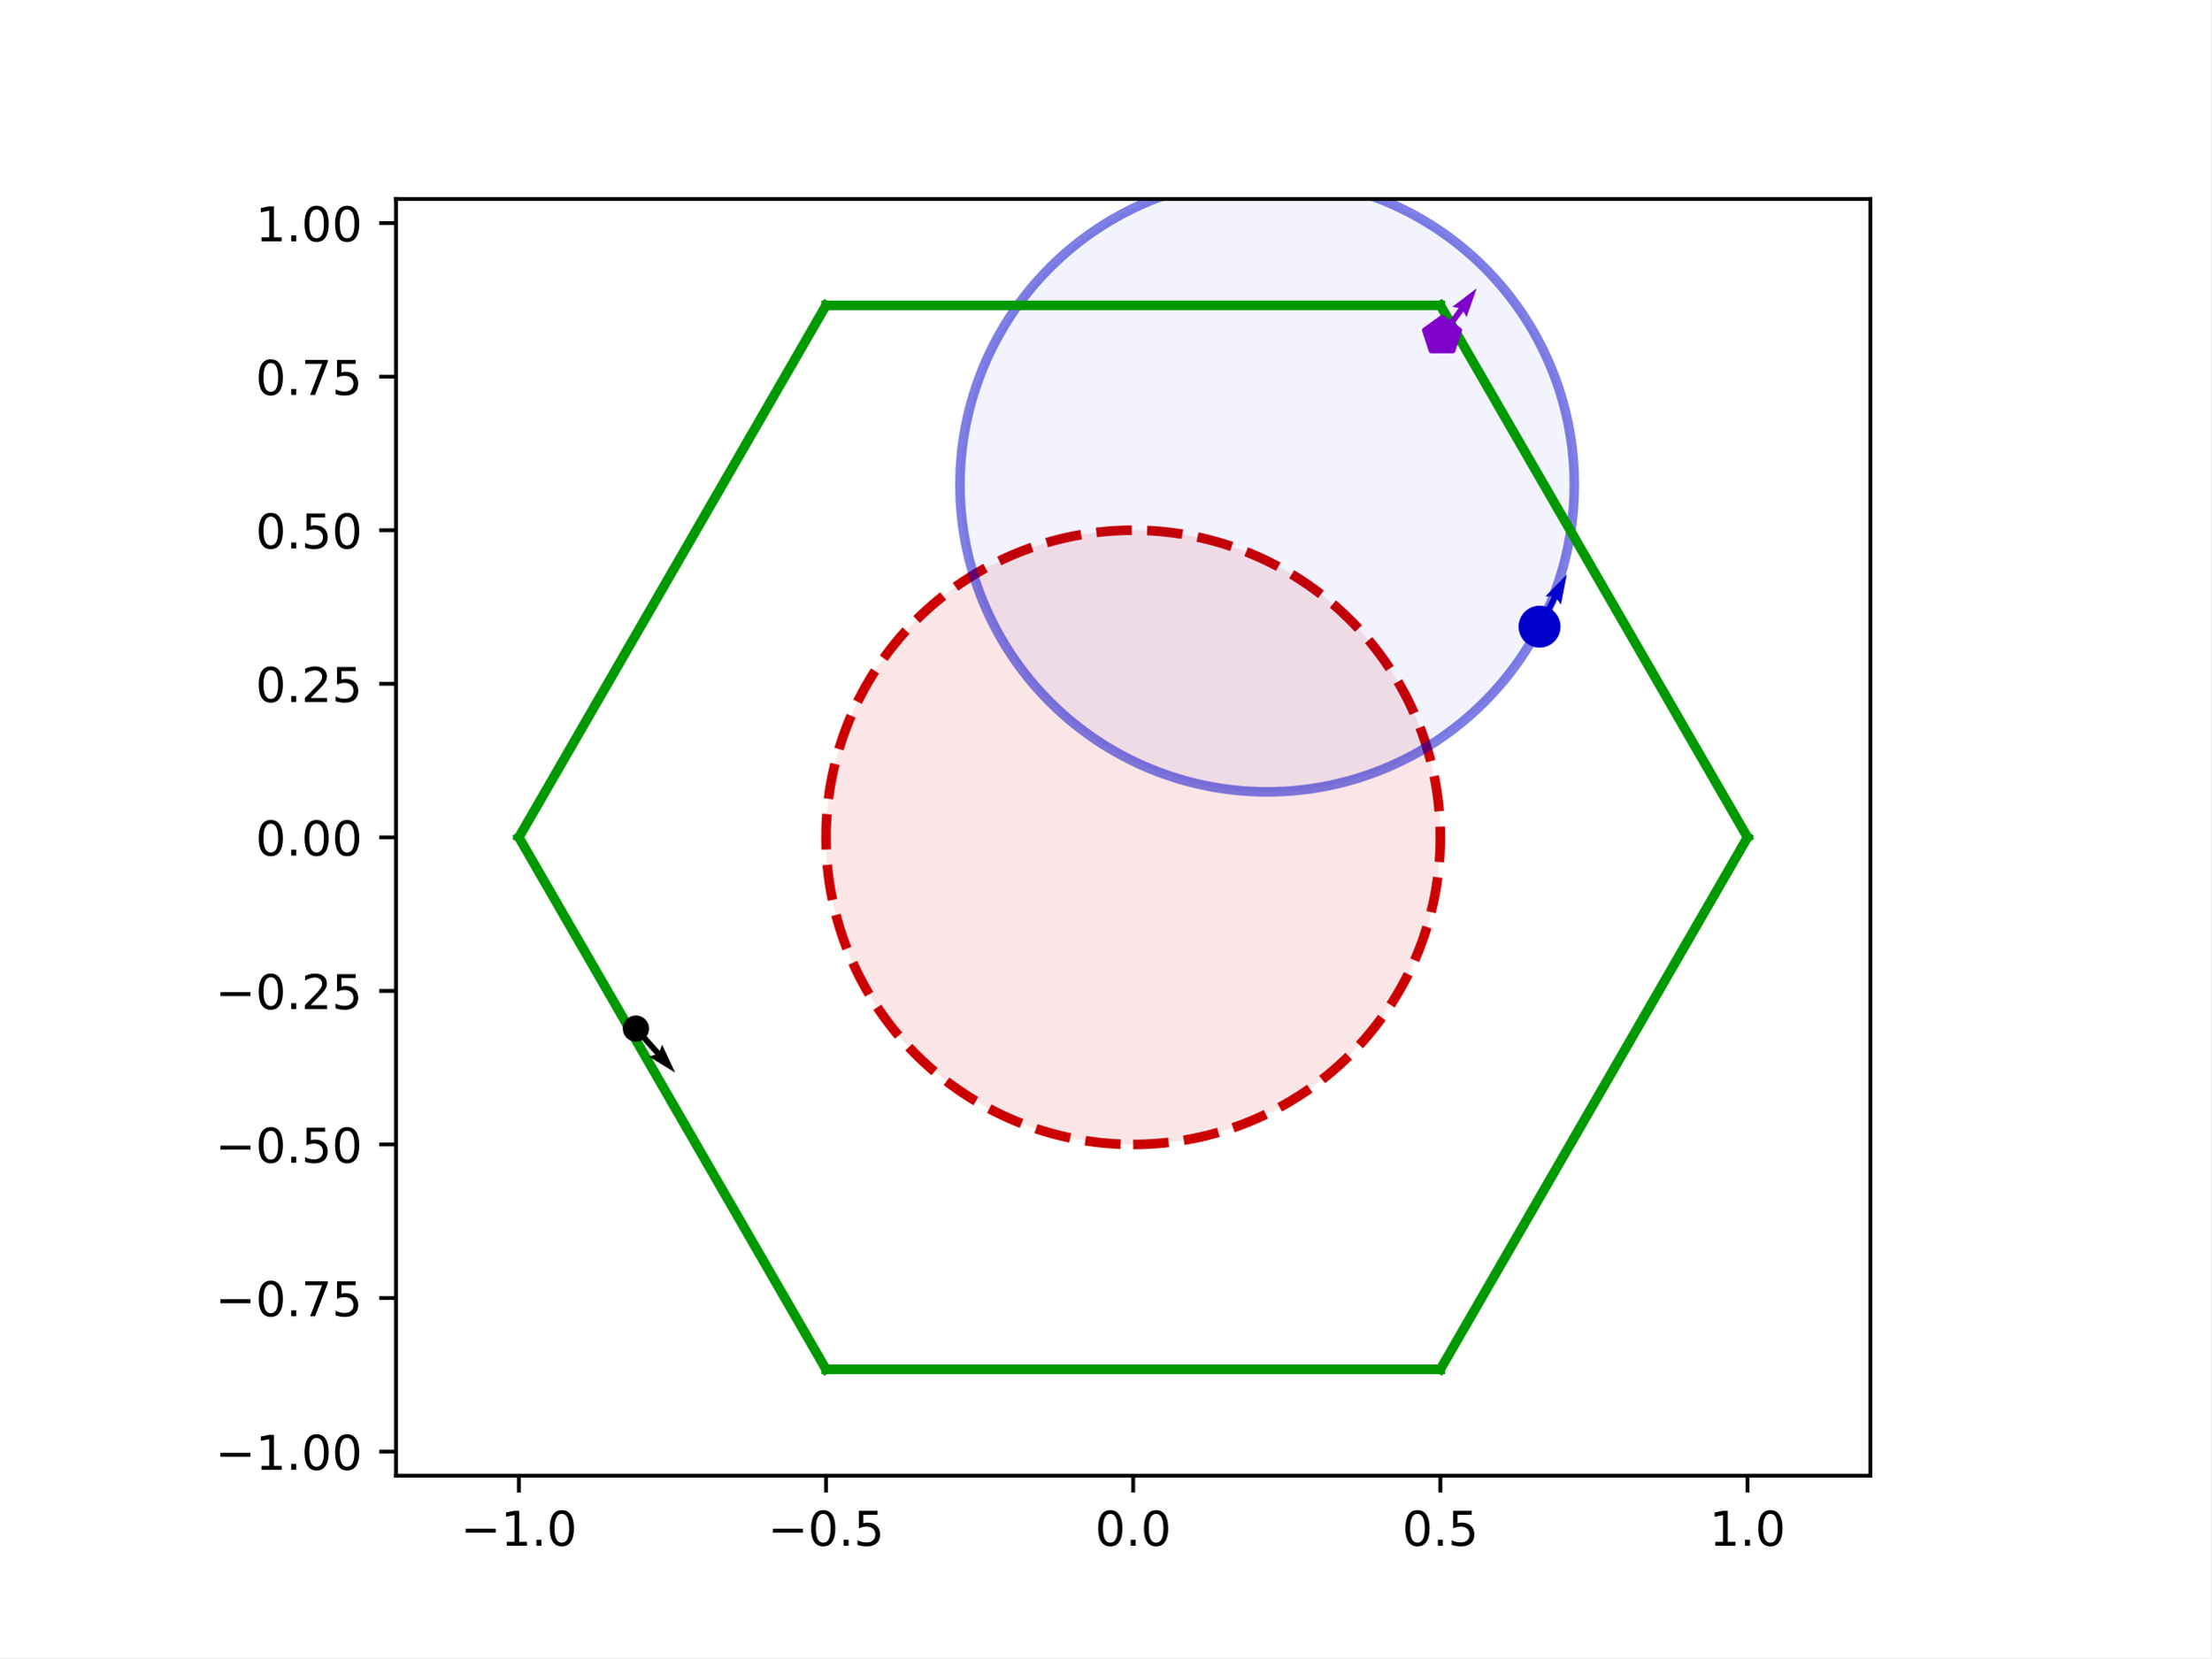
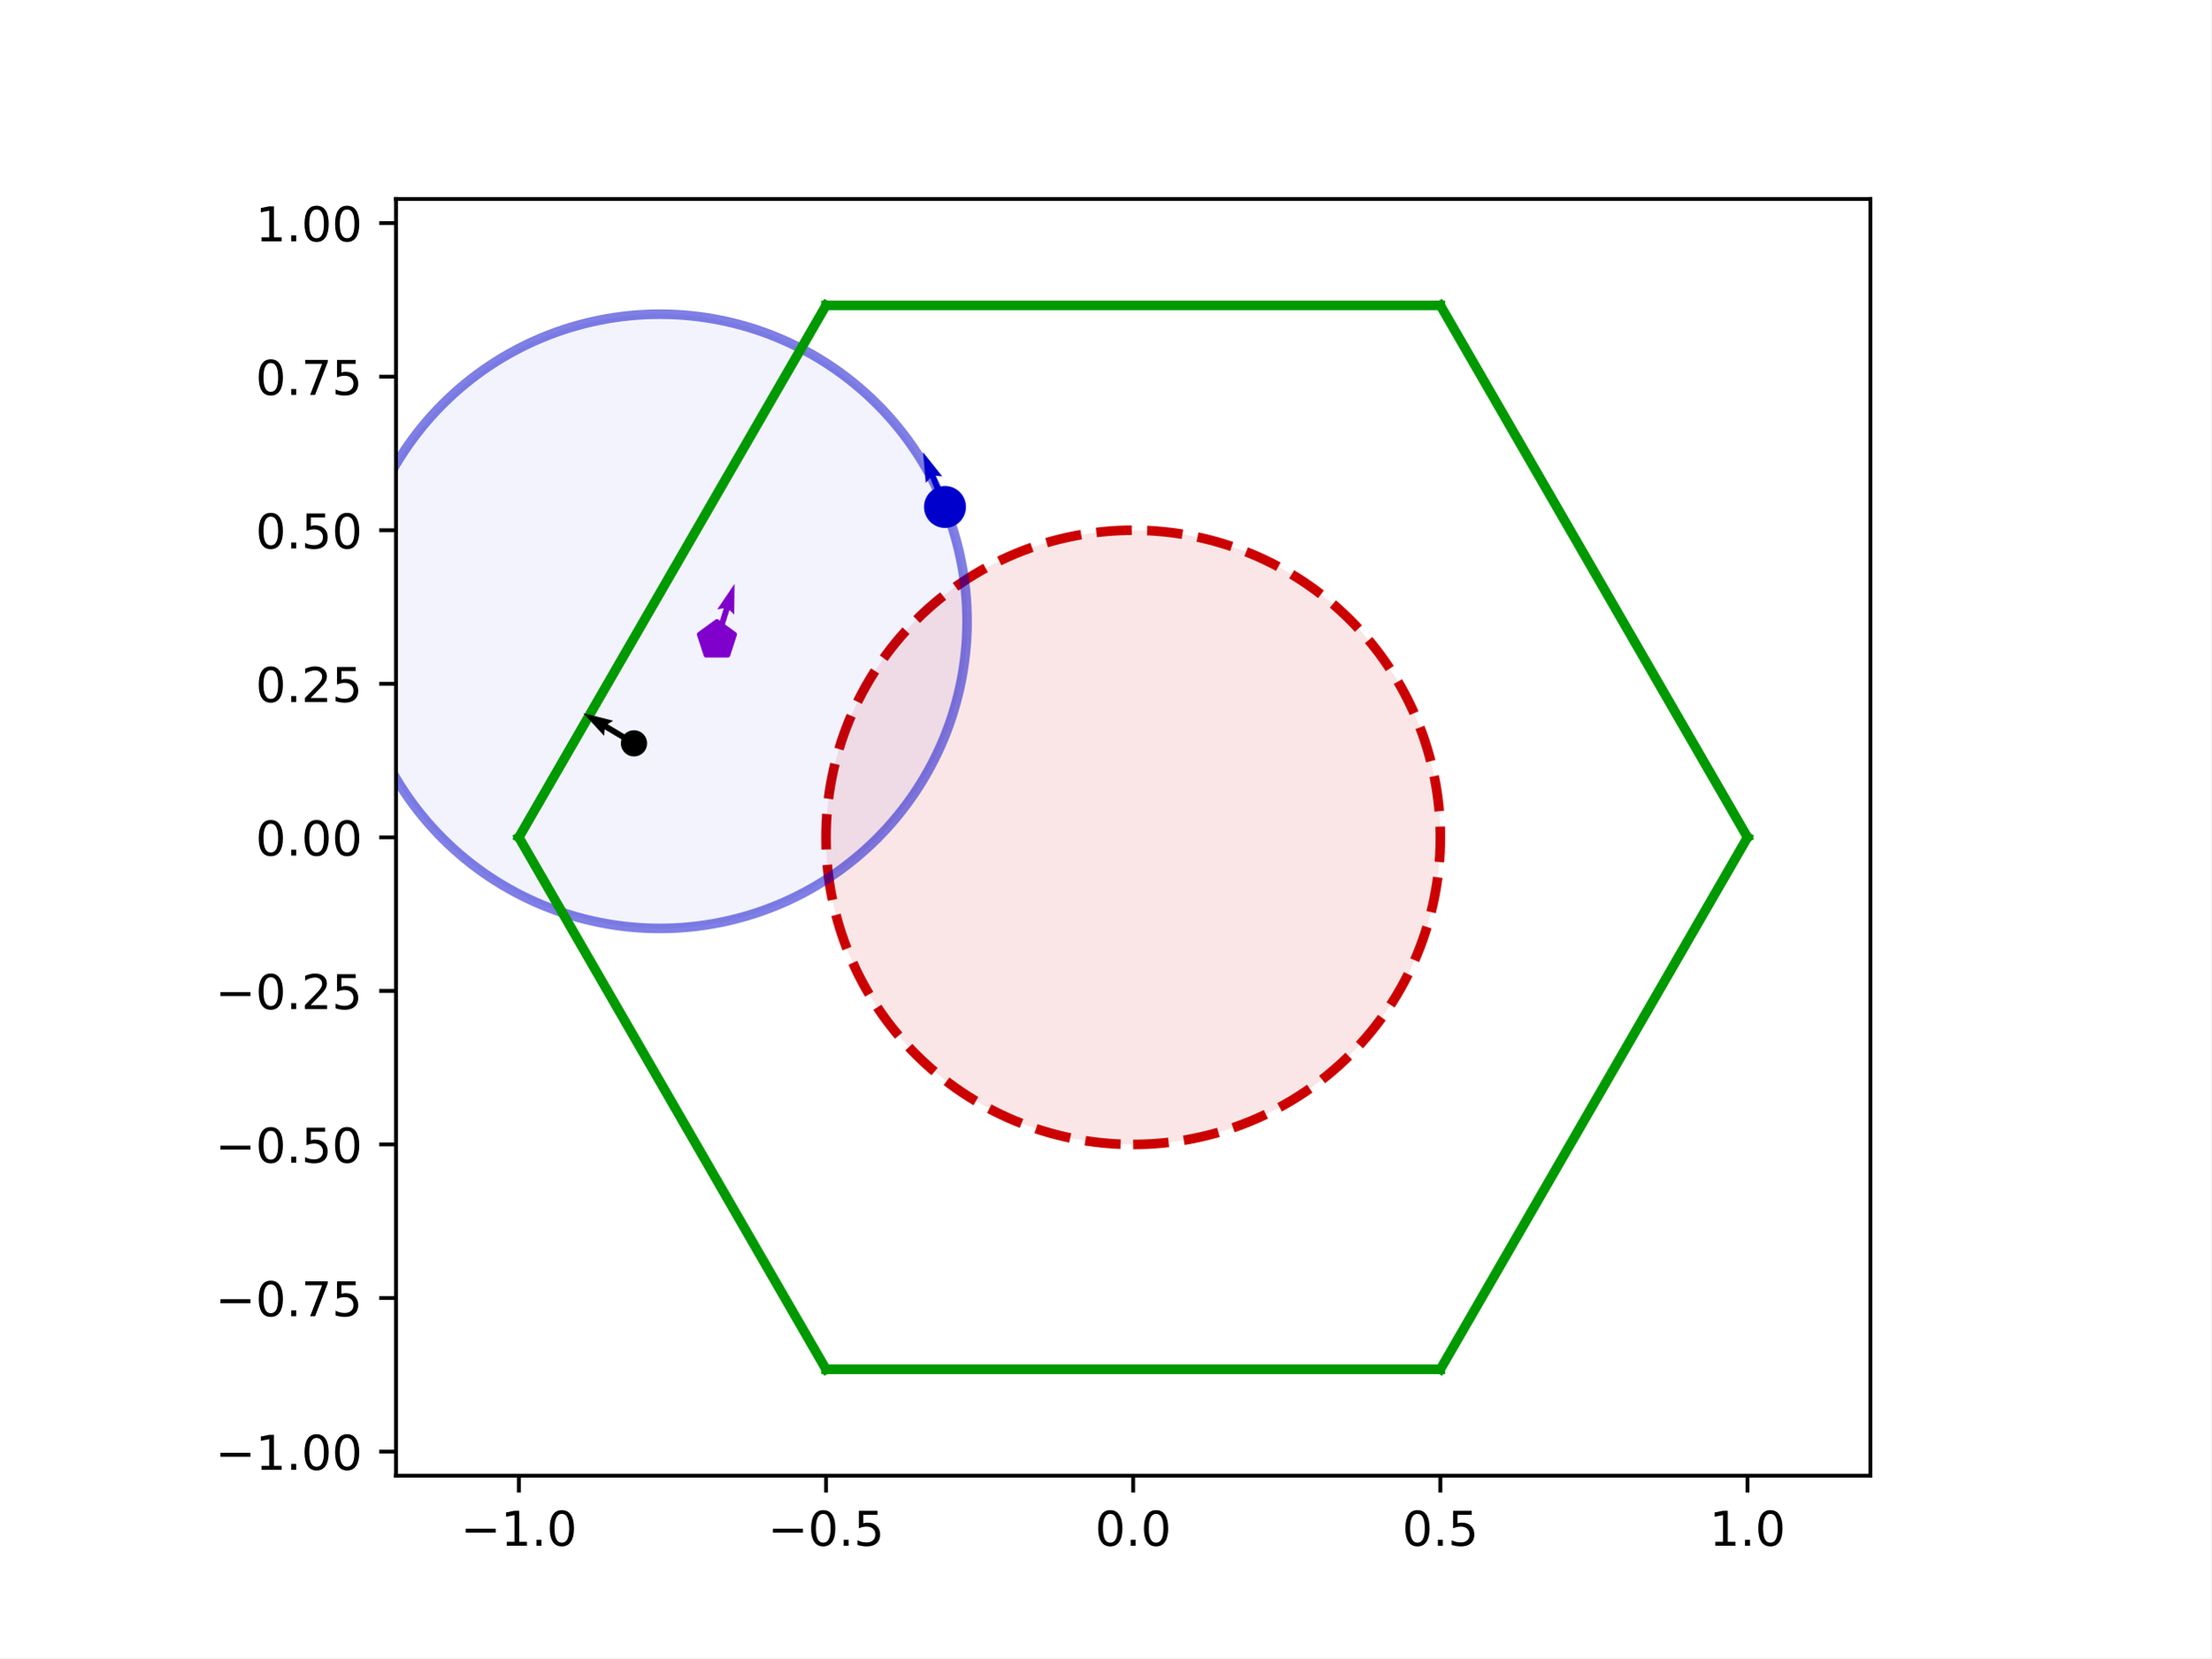
<svg xmlns="http://www.w3.org/2000/svg" xmlns:xlink="http://www.w3.org/1999/xlink" height="345.6pt" version="1.1" viewBox="0 0 460.8 345.6" width="460.8pt">
  <defs>
    <style type="text/css">
*{stroke-linecap:butt;stroke-linejoin:round;}
  </style>
  </defs>
  <g id="figure_1">
    <g id="patch_1">
      <path d="M 0 345.6  L 460.8 345.6  L 460.8 0  L 0 0  z " style="fill:#ffffff;" />
    </g>
    <g id="axes_1">
      <g id="patch_2">
        <path d="M 82.52 307.584  L 389.8 307.584  L 389.8 41.472  L 82.52 41.472  z " style="fill:#ffffff;" />
      </g>
      <g id="patch_3">
-         <path clip-path="url(#p0aaac6e847)" d="M 236.16 238.545  C 253.137 238.545 269.422 231.799 281.427 219.795  C 293.431 207.79 300.177 191.505 300.177 174.528  C 300.177 157.551 293.431 141.266 281.427 129.261  C 269.422 117.257 253.137 110.511 236.16 110.511  C 219.183 110.511 202.898 117.257 190.893 129.261  C 178.889 141.266 172.143 157.551 172.143 174.528  C 172.143 191.505 178.889 207.79 190.893 219.795  C 202.898 231.799 219.183 238.545 236.16 238.545  z " style="fill:#cc0000;fill-opacity:0.1;stroke:#cc0000;stroke-dasharray:7.4,3.2;stroke-dashoffset:0;stroke-linejoin:miter;stroke-width:2;" />
+         <path clip-path="url(#p36a8d8c839)" d="M 236.16 238.545  C 253.137 238.545 269.422 231.799 281.427 219.795  C 293.431 207.79 300.177 191.505 300.177 174.528  C 300.177 157.551 293.431 141.266 281.427 129.261  C 269.422 117.257 253.137 110.511 236.16 110.511  C 219.183 110.511 202.898 117.257 190.893 129.261  C 178.889 141.266 172.143 157.551 172.143 174.528  C 172.143 191.505 178.889 207.79 190.893 219.795  C 202.898 231.799 219.183 238.545 236.16 238.545  z " style="fill:#cc0000;fill-opacity:0.1;stroke:#cc0000;stroke-dasharray:7.4,3.2;stroke-dashoffset:0;stroke-linejoin:miter;stroke-width:2;" />
      </g>
      <g id="patch_4">
-         <path clip-path="url(#p0aaac6e847)" d="M 264.077 165.05  C 281.054 165.05 297.338 158.305 309.343 146.3  C 321.348 134.295 328.093 118.011 328.093 101.033  C 328.093 84.056 321.348 67.772 309.343 55.767  C 297.338 43.762 281.054 37.017 264.077 37.017  C 247.099 37.017 230.815 43.762 218.81 55.767  C 206.805 67.772 200.06 84.056 200.06 101.033  C 200.06 118.011 206.805 134.295 218.81 146.3  C 230.815 158.305 247.099 165.05 264.077 165.05  z " style="fill:#0000cc;fill-opacity:0.05;stroke:#0000cc;stroke-linejoin:miter;stroke-opacity:0.5;stroke-width:2;" />
+         <path clip-path="url(#p36a8d8c839)" d="M 137.52 193.514  C 154.497 193.514 170.782 186.769 182.787 174.764  C 194.791 162.759 201.537 146.475 201.537 129.497  C 201.537 112.52 194.791 96.235 182.787 84.231  C 170.782 72.226 154.497 65.481 137.52 65.481  C 120.543 65.481 104.258 72.226 92.253 84.231  C 80.249 96.235 73.503 112.52 73.503 129.497  C 73.503 146.475 80.249 162.759 92.253 174.764  C 104.258 186.769 120.543 193.514 137.52 193.514  z " style="fill:#0000cc;fill-opacity:0.05;stroke:#0000cc;stroke-linejoin:miter;stroke-opacity:0.5;stroke-width:2;" />
      </g>
      <g id="matplotlib.axis_1">
        <g id="xtick_1">
          <g id="line2d_1">
            <defs>
-               <path d="M 0 0  L 0 3.5  " id="m89f82b29f4" style="stroke:#000000;stroke-width:0.8;" />
-             </defs>
-             <g>
-               <use style="stroke:#000000;stroke-width:0.8;" x="108.127" xlink:href="#m89f82b29f4" y="307.584" />
+               <path d="M 0 0  L 0 3.5  " id="m74231d88bb" style="stroke:#000000;stroke-width:0.8;" />
+             </defs>
+             <g>
+               <use style="stroke:#000000;stroke-width:0.8;" x="108.127" xlink:href="#m74231d88bb" y="307.584" />
            </g>
          </g>
          <g id="text_1">
            <defs>
              <path d="M 10.594 35.5  L 73.188 35.5  L 73.188 27.203  L 10.594 27.203  z " id="DejaVuSans-8722" />
              <path d="M 12.406 8.297  L 28.516 8.297  L 28.516 63.922  L 10.984 60.406  L 10.984 69.391  L 28.422 72.906  L 38.281 72.906  L 38.281 8.297  L 54.391 8.297  L 54.391 0  L 12.406 0  z " id="DejaVuSans-49" />
              <path d="M 10.688 12.406  L 21 12.406  L 21 0  L 10.688 0  z " id="DejaVuSans-46" />
              <path d="M 31.781 66.406  Q 24.172 66.406 20.328 58.906  Q 16.5 51.422 16.5 36.375  Q 16.5 21.391 20.328 13.891  Q 24.172 6.391 31.781 6.391  Q 39.453 6.391 43.281 13.891  Q 47.125 21.391 47.125 36.375  Q 47.125 51.422 43.281 58.906  Q 39.453 66.406 31.781 66.406  z M 31.781 74.219  Q 44.047 74.219 50.516 64.516  Q 56.984 54.828 56.984 36.375  Q 56.984 17.969 50.516 8.266  Q 44.047 -1.422 31.781 -1.422  Q 19.531 -1.422 13.062 8.266  Q 6.594 17.969 6.594 36.375  Q 6.594 54.828 13.062 64.516  Q 19.531 74.219 31.781 74.219  z " id="DejaVuSans-48" />
            </defs>
            <g transform="translate(95.9854 322.1824)scale(0.1 -0.1)">
              <use xlink:href="#DejaVuSans-8722" />
              <use x="83.789" xlink:href="#DejaVuSans-49" />
              <use x="147.412" xlink:href="#DejaVuSans-46" />
              <use x="179.199" xlink:href="#DejaVuSans-48" />
            </g>
          </g>
        </g>
        <g id="xtick_2">
          <g id="line2d_2">
            <g>
-               <use style="stroke:#000000;stroke-width:0.8;" x="172.143" xlink:href="#m89f82b29f4" y="307.584" />
+               <use style="stroke:#000000;stroke-width:0.8;" x="172.143" xlink:href="#m74231d88bb" y="307.584" />
            </g>
          </g>
          <g id="text_2">
            <defs>
              <path d="M 10.797 72.906  L 49.516 72.906  L 49.516 64.594  L 19.828 64.594  L 19.828 46.734  Q 21.969 47.469 24.109 47.828  Q 26.266 48.188 28.422 48.188  Q 40.625 48.188 47.75 41.5  Q 54.891 34.812 54.891 23.391  Q 54.891 11.625 47.562 5.094  Q 40.234 -1.422 26.906 -1.422  Q 22.312 -1.422 17.547 -0.641  Q 12.797 0.141 7.719 1.703  L 7.719 11.625  Q 12.109 9.234 16.797 8.062  Q 21.484 6.891 26.703 6.891  Q 35.156 6.891 40.078 11.328  Q 45.016 15.766 45.016 23.391  Q 45.016 31 40.078 35.438  Q 35.156 39.891 26.703 39.891  Q 22.75 39.891 18.812 39.016  Q 14.891 38.141 10.797 36.281  z " id="DejaVuSans-53" />
            </defs>
            <g transform="translate(160.002 322.1824)scale(0.1 -0.1)">
              <use xlink:href="#DejaVuSans-8722" />
              <use x="83.789" xlink:href="#DejaVuSans-48" />
              <use x="147.412" xlink:href="#DejaVuSans-46" />
              <use x="179.199" xlink:href="#DejaVuSans-53" />
            </g>
          </g>
        </g>
        <g id="xtick_3">
          <g id="line2d_3">
            <g>
-               <use style="stroke:#000000;stroke-width:0.8;" x="236.16" xlink:href="#m89f82b29f4" y="307.584" />
+               <use style="stroke:#000000;stroke-width:0.8;" x="236.16" xlink:href="#m74231d88bb" y="307.584" />
            </g>
          </g>
          <g id="text_3">
            <g transform="translate(228.2084 322.1824)scale(0.1 -0.1)">
              <use xlink:href="#DejaVuSans-48" />
              <use x="63.623" xlink:href="#DejaVuSans-46" />
              <use x="95.41" xlink:href="#DejaVuSans-48" />
            </g>
          </g>
        </g>
        <g id="xtick_4">
          <g id="line2d_4">
            <g>
-               <use style="stroke:#000000;stroke-width:0.8;" x="300.177" xlink:href="#m89f82b29f4" y="307.584" />
+               <use style="stroke:#000000;stroke-width:0.8;" x="300.177" xlink:href="#m74231d88bb" y="307.584" />
            </g>
          </g>
          <g id="text_4">
            <g transform="translate(292.225 322.1824)scale(0.1 -0.1)">
              <use xlink:href="#DejaVuSans-48" />
              <use x="63.623" xlink:href="#DejaVuSans-46" />
              <use x="95.41" xlink:href="#DejaVuSans-53" />
            </g>
          </g>
        </g>
        <g id="xtick_5">
          <g id="line2d_5">
            <g>
-               <use style="stroke:#000000;stroke-width:0.8;" x="364.193" xlink:href="#m89f82b29f4" y="307.584" />
+               <use style="stroke:#000000;stroke-width:0.8;" x="364.193" xlink:href="#m74231d88bb" y="307.584" />
            </g>
          </g>
          <g id="text_5">
            <g transform="translate(356.2416 322.1824)scale(0.1 -0.1)">
              <use xlink:href="#DejaVuSans-49" />
              <use x="63.623" xlink:href="#DejaVuSans-46" />
              <use x="95.41" xlink:href="#DejaVuSans-48" />
            </g>
          </g>
        </g>
      </g>
      <g id="matplotlib.axis_2">
        <g id="ytick_1">
          <g id="line2d_6">
            <defs>
-               <path d="M 0 0  L -3.5 0  " id="m76a0daa5d3" style="stroke:#000000;stroke-width:0.8;" />
-             </defs>
-             <g>
-               <use style="stroke:#000000;stroke-width:0.8;" x="82.52" xlink:href="#m76a0daa5d3" y="302.561" />
+               <path d="M 0 0  L -3.5 0  " id="mbacae838d9" style="stroke:#000000;stroke-width:0.8;" />
+             </defs>
+             <g>
+               <use style="stroke:#000000;stroke-width:0.8;" x="82.52" xlink:href="#mbacae838d9" y="302.561" />
            </g>
          </g>
          <g id="text_6">
            <g transform="translate(44.87485 306.3604)scale(0.1 -0.1)">
              <use xlink:href="#DejaVuSans-8722" />
              <use x="83.789" xlink:href="#DejaVuSans-49" />
              <use x="147.412" xlink:href="#DejaVuSans-46" />
              <use x="179.199" xlink:href="#DejaVuSans-48" />
              <use x="242.822" xlink:href="#DejaVuSans-48" />
            </g>
          </g>
        </g>
        <g id="ytick_2">
          <g id="line2d_7">
            <g>
-               <use style="stroke:#000000;stroke-width:0.8;" x="82.52" xlink:href="#m76a0daa5d3" y="270.553" />
+               <use style="stroke:#000000;stroke-width:0.8;" x="82.52" xlink:href="#mbacae838d9" y="270.553" />
            </g>
          </g>
          <g id="text_7">
            <defs>
              <path d="M 8.203 72.906  L 55.078 72.906  L 55.078 68.703  L 28.609 0  L 18.312 0  L 43.219 64.594  L 8.203 64.594  z " id="DejaVuSans-55" />
            </defs>
            <g transform="translate(44.87485 274.3521)scale(0.1 -0.1)">
              <use xlink:href="#DejaVuSans-8722" />
              <use x="83.789" xlink:href="#DejaVuSans-48" />
              <use x="147.412" xlink:href="#DejaVuSans-46" />
              <use x="179.199" xlink:href="#DejaVuSans-55" />
              <use x="242.822" xlink:href="#DejaVuSans-53" />
            </g>
          </g>
        </g>
        <g id="ytick_3">
          <g id="line2d_8">
            <g>
-               <use style="stroke:#000000;stroke-width:0.8;" x="82.52" xlink:href="#m76a0daa5d3" y="238.545" />
+               <use style="stroke:#000000;stroke-width:0.8;" x="82.52" xlink:href="#mbacae838d9" y="238.545" />
            </g>
          </g>
          <g id="text_8">
            <g transform="translate(44.87485 242.3438)scale(0.1 -0.1)">
              <use xlink:href="#DejaVuSans-8722" />
              <use x="83.789" xlink:href="#DejaVuSans-48" />
              <use x="147.412" xlink:href="#DejaVuSans-46" />
              <use x="179.199" xlink:href="#DejaVuSans-53" />
              <use x="242.822" xlink:href="#DejaVuSans-48" />
            </g>
          </g>
        </g>
        <g id="ytick_4">
          <g id="line2d_9">
            <g>
-               <use style="stroke:#000000;stroke-width:0.8;" x="82.52" xlink:href="#m76a0daa5d3" y="206.536" />
+               <use style="stroke:#000000;stroke-width:0.8;" x="82.52" xlink:href="#mbacae838d9" y="206.536" />
            </g>
          </g>
          <g id="text_9">
            <defs>
              <path d="M 19.188 8.297  L 53.609 8.297  L 53.609 0  L 7.328 0  L 7.328 8.297  Q 12.938 14.109 22.625 23.891  Q 32.328 33.688 34.812 36.531  Q 39.547 41.844 41.422 45.531  Q 43.312 49.219 43.312 52.781  Q 43.312 58.594 39.234 62.25  Q 35.156 65.922 28.609 65.922  Q 23.969 65.922 18.812 64.312  Q 13.672 62.703 7.812 59.422  L 7.812 69.391  Q 13.766 71.781 18.938 73  Q 24.125 74.219 28.422 74.219  Q 39.75 74.219 46.484 68.547  Q 53.219 62.891 53.219 53.422  Q 53.219 48.922 51.531 44.891  Q 49.859 40.875 45.406 35.406  Q 44.188 33.984 37.641 27.219  Q 31.109 20.453 19.188 8.297  z " id="DejaVuSans-50" />
            </defs>
            <g transform="translate(44.87485 210.3355)scale(0.1 -0.1)">
              <use xlink:href="#DejaVuSans-8722" />
              <use x="83.789" xlink:href="#DejaVuSans-48" />
              <use x="147.412" xlink:href="#DejaVuSans-46" />
              <use x="179.199" xlink:href="#DejaVuSans-50" />
              <use x="242.822" xlink:href="#DejaVuSans-53" />
            </g>
          </g>
        </g>
        <g id="ytick_5">
          <g id="line2d_10">
            <g>
-               <use style="stroke:#000000;stroke-width:0.8;" x="82.52" xlink:href="#m76a0daa5d3" y="174.528" />
+               <use style="stroke:#000000;stroke-width:0.8;" x="82.52" xlink:href="#mbacae838d9" y="174.528" />
            </g>
          </g>
          <g id="text_10">
            <g transform="translate(53.25454 178.3272)scale(0.1 -0.1)">
              <use xlink:href="#DejaVuSans-48" />
              <use x="63.623" xlink:href="#DejaVuSans-46" />
              <use x="95.41" xlink:href="#DejaVuSans-48" />
              <use x="159.033" xlink:href="#DejaVuSans-48" />
            </g>
          </g>
        </g>
        <g id="ytick_6">
          <g id="line2d_11">
            <g>
-               <use style="stroke:#000000;stroke-width:0.8;" x="82.52" xlink:href="#m76a0daa5d3" y="142.52" />
+               <use style="stroke:#000000;stroke-width:0.8;" x="82.52" xlink:href="#mbacae838d9" y="142.52" />
            </g>
          </g>
          <g id="text_11">
            <g transform="translate(53.25454 146.3189)scale(0.1 -0.1)">
              <use xlink:href="#DejaVuSans-48" />
              <use x="63.623" xlink:href="#DejaVuSans-46" />
              <use x="95.41" xlink:href="#DejaVuSans-50" />
              <use x="159.033" xlink:href="#DejaVuSans-53" />
            </g>
          </g>
        </g>
        <g id="ytick_7">
          <g id="line2d_12">
            <g>
-               <use style="stroke:#000000;stroke-width:0.8;" x="82.52" xlink:href="#m76a0daa5d3" y="110.511" />
+               <use style="stroke:#000000;stroke-width:0.8;" x="82.52" xlink:href="#mbacae838d9" y="110.511" />
            </g>
          </g>
          <g id="text_12">
            <g transform="translate(53.25454 114.3106)scale(0.1 -0.1)">
              <use xlink:href="#DejaVuSans-48" />
              <use x="63.623" xlink:href="#DejaVuSans-46" />
              <use x="95.41" xlink:href="#DejaVuSans-53" />
              <use x="159.033" xlink:href="#DejaVuSans-48" />
            </g>
          </g>
        </g>
        <g id="ytick_8">
          <g id="line2d_13">
            <g>
-               <use style="stroke:#000000;stroke-width:0.8;" x="82.52" xlink:href="#m76a0daa5d3" y="78.503" />
+               <use style="stroke:#000000;stroke-width:0.8;" x="82.52" xlink:href="#mbacae838d9" y="78.503" />
            </g>
          </g>
          <g id="text_13">
            <g transform="translate(53.25454 82.30232)scale(0.1 -0.1)">
              <use xlink:href="#DejaVuSans-48" />
              <use x="63.623" xlink:href="#DejaVuSans-46" />
              <use x="95.41" xlink:href="#DejaVuSans-55" />
              <use x="159.033" xlink:href="#DejaVuSans-53" />
            </g>
          </g>
        </g>
        <g id="ytick_9">
          <g id="line2d_14">
            <g>
-               <use style="stroke:#000000;stroke-width:0.8;" x="82.52" xlink:href="#m76a0daa5d3" y="46.495" />
+               <use style="stroke:#000000;stroke-width:0.8;" x="82.52" xlink:href="#mbacae838d9" y="46.495" />
            </g>
          </g>
          <g id="text_14">
            <g transform="translate(53.25454 50.29402)scale(0.1 -0.1)">
              <use xlink:href="#DejaVuSans-49" />
              <use x="63.623" xlink:href="#DejaVuSans-46" />
              <use x="95.41" xlink:href="#DejaVuSans-48" />
              <use x="159.033" xlink:href="#DejaVuSans-48" />
            </g>
          </g>
        </g>
      </g>
      <g id="line2d_15">
-         <path clip-path="url(#p0aaac6e847)" d="M 300.177 63.648  L 172.143 63.648  " style="fill:none;stroke:#009900;stroke-linecap:square;stroke-width:2;" />
+         <path clip-path="url(#p36a8d8c839)" d="M 300.177 63.648  L 172.143 63.648  " style="fill:none;stroke:#009900;stroke-linecap:square;stroke-width:2;" />
      </g>
      <g id="line2d_16">
-         <path clip-path="url(#p0aaac6e847)" d="M 172.143 63.648  L 108.127 174.528  " style="fill:none;stroke:#009900;stroke-linecap:square;stroke-width:2;" />
+         <path clip-path="url(#p36a8d8c839)" d="M 172.143 63.648  L 108.127 174.528  " style="fill:none;stroke:#009900;stroke-linecap:square;stroke-width:2;" />
      </g>
      <g id="line2d_17">
-         <path clip-path="url(#p0aaac6e847)" d="M 108.127 174.528  L 172.143 285.408  " style="fill:none;stroke:#009900;stroke-linecap:square;stroke-width:2;" />
+         <path clip-path="url(#p36a8d8c839)" d="M 108.127 174.528  L 172.143 285.408  " style="fill:none;stroke:#009900;stroke-linecap:square;stroke-width:2;" />
      </g>
      <g id="line2d_18">
-         <path clip-path="url(#p0aaac6e847)" d="M 172.143 285.408  L 300.177 285.408  " style="fill:none;stroke:#009900;stroke-linecap:square;stroke-width:2;" />
+         <path clip-path="url(#p36a8d8c839)" d="M 172.143 285.408  L 300.177 285.408  " style="fill:none;stroke:#009900;stroke-linecap:square;stroke-width:2;" />
      </g>
      <g id="line2d_19">
-         <path clip-path="url(#p0aaac6e847)" d="M 300.177 285.408  L 364.193 174.528  " style="fill:none;stroke:#009900;stroke-linecap:square;stroke-width:2;" />
+         <path clip-path="url(#p36a8d8c839)" d="M 300.177 285.408  L 364.193 174.528  " style="fill:none;stroke:#009900;stroke-linecap:square;stroke-width:2;" />
      </g>
      <g id="line2d_20">
-         <path clip-path="url(#p0aaac6e847)" d="M 364.193 174.528  L 300.177 63.648  " style="fill:none;stroke:#009900;stroke-linecap:square;stroke-width:2;" />
+         <path clip-path="url(#p36a8d8c839)" d="M 364.193 174.528  L 300.177 63.648  " style="fill:none;stroke:#009900;stroke-linecap:square;stroke-width:2;" />
      </g>
      <g id="patch_5">
        <path d="M 82.52 307.584  L 82.52 41.472  " style="fill:none;stroke:#000000;stroke-linecap:square;stroke-linejoin:miter;stroke-width:0.8;" />
      </g>
      <g id="patch_6">
        <path d="M 389.8 307.584  L 389.8 41.472  " style="fill:none;stroke:#000000;stroke-linecap:square;stroke-linejoin:miter;stroke-width:0.8;" />
      </g>
      <g id="patch_7">
        <path d="M 82.52 307.584  L 389.8 307.584  " style="fill:none;stroke:#000000;stroke-linecap:square;stroke-linejoin:miter;stroke-width:0.8;" />
      </g>
      <g id="patch_8">
        <path d="M 82.52 41.472  L 389.8 41.472  " style="fill:none;stroke:#000000;stroke-linecap:square;stroke-linejoin:miter;stroke-width:0.8;" />
      </g>
      <g id="PathCollection_1">
        <defs>
-           <path d="M 0 2.236  C 0.593 2.236 1.162 2 1.581 1.581  C 2 1.162 2.236 0.593 2.236 0  C 2.236 -0.593 2 -1.162 1.581 -1.581  C 1.162 -2 0.593 -2.236 0 -2.236  C -0.593 -2.236 -1.162 -2 -1.581 -1.581  C -2 -1.162 -2.236 -0.593 -2.236 0  C -2.236 0.593 -2 1.162 -1.581 1.581  C -1.162 2 -0.593 2.236 0 2.236  z " id="mca5825f8ea" style="stroke:#000000;" />
+           <path d="M 0 2.236  C 0.593 2.236 1.162 2 1.581 1.581  C 2 1.162 2.236 0.593 2.236 0  C 2.236 -0.593 2 -1.162 1.581 -1.581  C 1.162 -2 0.593 -2.236 0 -2.236  C -0.593 -2.236 -1.162 -2 -1.581 -1.581  C -2 -1.162 -2.236 -0.593 -2.236 0  C -2.236 0.593 -2 1.162 -1.581 1.581  C -1.162 2 -0.593 2.236 0 2.236  z " id="mc5067366ef" style="stroke:#000000;" />
        </defs>
-         <g clip-path="url(#p0aaac6e847)">
-           <use style="stroke:#000000;" x="132.523" xlink:href="#mca5825f8ea" y="214.389" />
+         <g clip-path="url(#p36a8d8c839)">
+           <use style="stroke:#000000;" x="132.122" xlink:href="#mc5067366ef" y="154.933" />
        </g>
      </g>
      <g id="Quiver_1">
-         <path clip-path="url(#p0aaac6e847)" d="M 132.982 213.981  L 137.476 219.03  L 137.986 217.754  L 140.695 223.57  L 135.231 220.206  L 136.558 219.848  L 132.064 214.798  L 132.982 213.981  " />
+         <path clip-path="url(#p36a8d8c839)" d="M 131.808 155.461  L 125.996 152.008  L 125.897 153.379  L 121.555 148.655  L 127.78 150.209  L 126.624 150.952  L 132.436 154.405  L 131.808 155.461  " />
      </g>
      <g id="PathCollection_2">
        <defs>
-           <path d="M 0 -3.873  L -3.683 -1.197  L -2.276 3.133  L 2.276 3.133  L 3.683 -1.197  z " id="mfc312dd2f5" style="stroke:#8000cc;" />
+           <path d="M 0 -3.873  L -3.683 -1.197  L -2.276 3.133  L 2.276 3.133  L 3.683 -1.197  z " id="m2bbc01801b" style="stroke:#8000cc;" />
        </defs>
-         <g clip-path="url(#p0aaac6e847)">
-           <use style="fill:#8000cc;stroke:#8000cc;" x="300.524" xlink:href="#mfc312dd2f5" y="70.009" />
+         <g clip-path="url(#p36a8d8c839)">
+           <use style="fill:#8000cc;stroke:#8000cc;" x="149.407" xlink:href="#m2bbc01801b" y="133.414" />
        </g>
      </g>
      <g id="Quiver_2">
-         <path clip-path="url(#p0aaac6e847)" d="M 300.027 69.647  L 304.009 64.184  L 302.653 63.957  L 307.763 60.076  L 305.633 66.128  L 305.002 64.908  L 301.021 70.371  L 300.027 69.647  " style="fill:#8000cc;" />
+         <path clip-path="url(#p36a8d8c839)" d="M 148.821 133.231  L 150.84 126.779  L 149.484 126.999  L 153.08 121.685  L 153.003 128.1  L 152.013 127.147  L 149.994 133.598  L 148.821 133.231  " style="fill:#8000cc;" />
      </g>
      <g id="PathCollection_3">
        <defs>
-           <path d="M 0 3.873  C 1.027 3.873 2.012 3.465 2.739 2.739  C 3.465 2.012 3.873 1.027 3.873 0  C 3.873 -1.027 3.465 -2.012 2.739 -2.739  C 2.012 -3.465 1.027 -3.873 0 -3.873  C -1.027 -3.873 -2.012 -3.465 -2.739 -2.739  C -3.465 -2.012 -3.873 -1.027 -3.873 0  C -3.873 1.027 -3.465 2.012 -2.739 2.739  C -2.012 3.465 -1.027 3.873 0 3.873  z " id="m7eead1064e" style="stroke:#0000cc;" />
+           <path d="M 0 3.873  C 1.027 3.873 2.012 3.465 2.739 2.739  C 3.465 2.012 3.873 1.027 3.873 0  C 3.873 -1.027 3.465 -2.012 2.739 -2.739  C 2.012 -3.465 1.027 -3.873 0 -3.873  C -1.027 -3.873 -2.012 -3.465 -2.739 -2.739  C -3.465 -2.012 -3.873 -1.027 -3.873 0  C -3.873 1.027 -3.465 2.012 -2.739 2.739  C -2.012 3.465 -1.027 3.873 0 3.873  z " id="m1a5384a253" style="stroke:#0000cc;" />
        </defs>
-         <g clip-path="url(#p0aaac6e847)">
-           <use style="fill:#0000cc;stroke:#0000cc;" x="320.849" xlink:href="#m7eead1064e" y="130.615" />
+         <g clip-path="url(#p36a8d8c839)">
+           <use style="fill:#0000cc;stroke:#0000cc;" x="196.933" xlink:href="#m1a5384a253" y="105.66" />
        </g>
      </g>
      <g id="Quiver_3">
-         <path clip-path="url(#p0aaac6e847)" d="M 320.304 130.331  L 323.427 124.336  L 322.053 124.313  L 326.528 119.715  L 325.323 126.017  L 324.517 124.904  L 321.394 130.899  L 320.304 130.331  " style="fill:#0000cc;" />
+         <path clip-path="url(#p36a8d8c839)" d="M 196.363 105.889  L 193.846 99.615  L 192.934 100.643  L 192.357 94.253  L 196.356 99.27  L 194.986 99.158  L 197.504 105.432  L 196.363 105.889  " style="fill:#0000cc;" />
      </g>
    </g>
  </g>
  <defs>
-     <clipPath id="p0aaac6e847">
+     <clipPath id="p36a8d8c839">
      <rect height="266.112" width="307.28" x="82.52" y="41.472" />
    </clipPath>
  </defs>
</svg>
